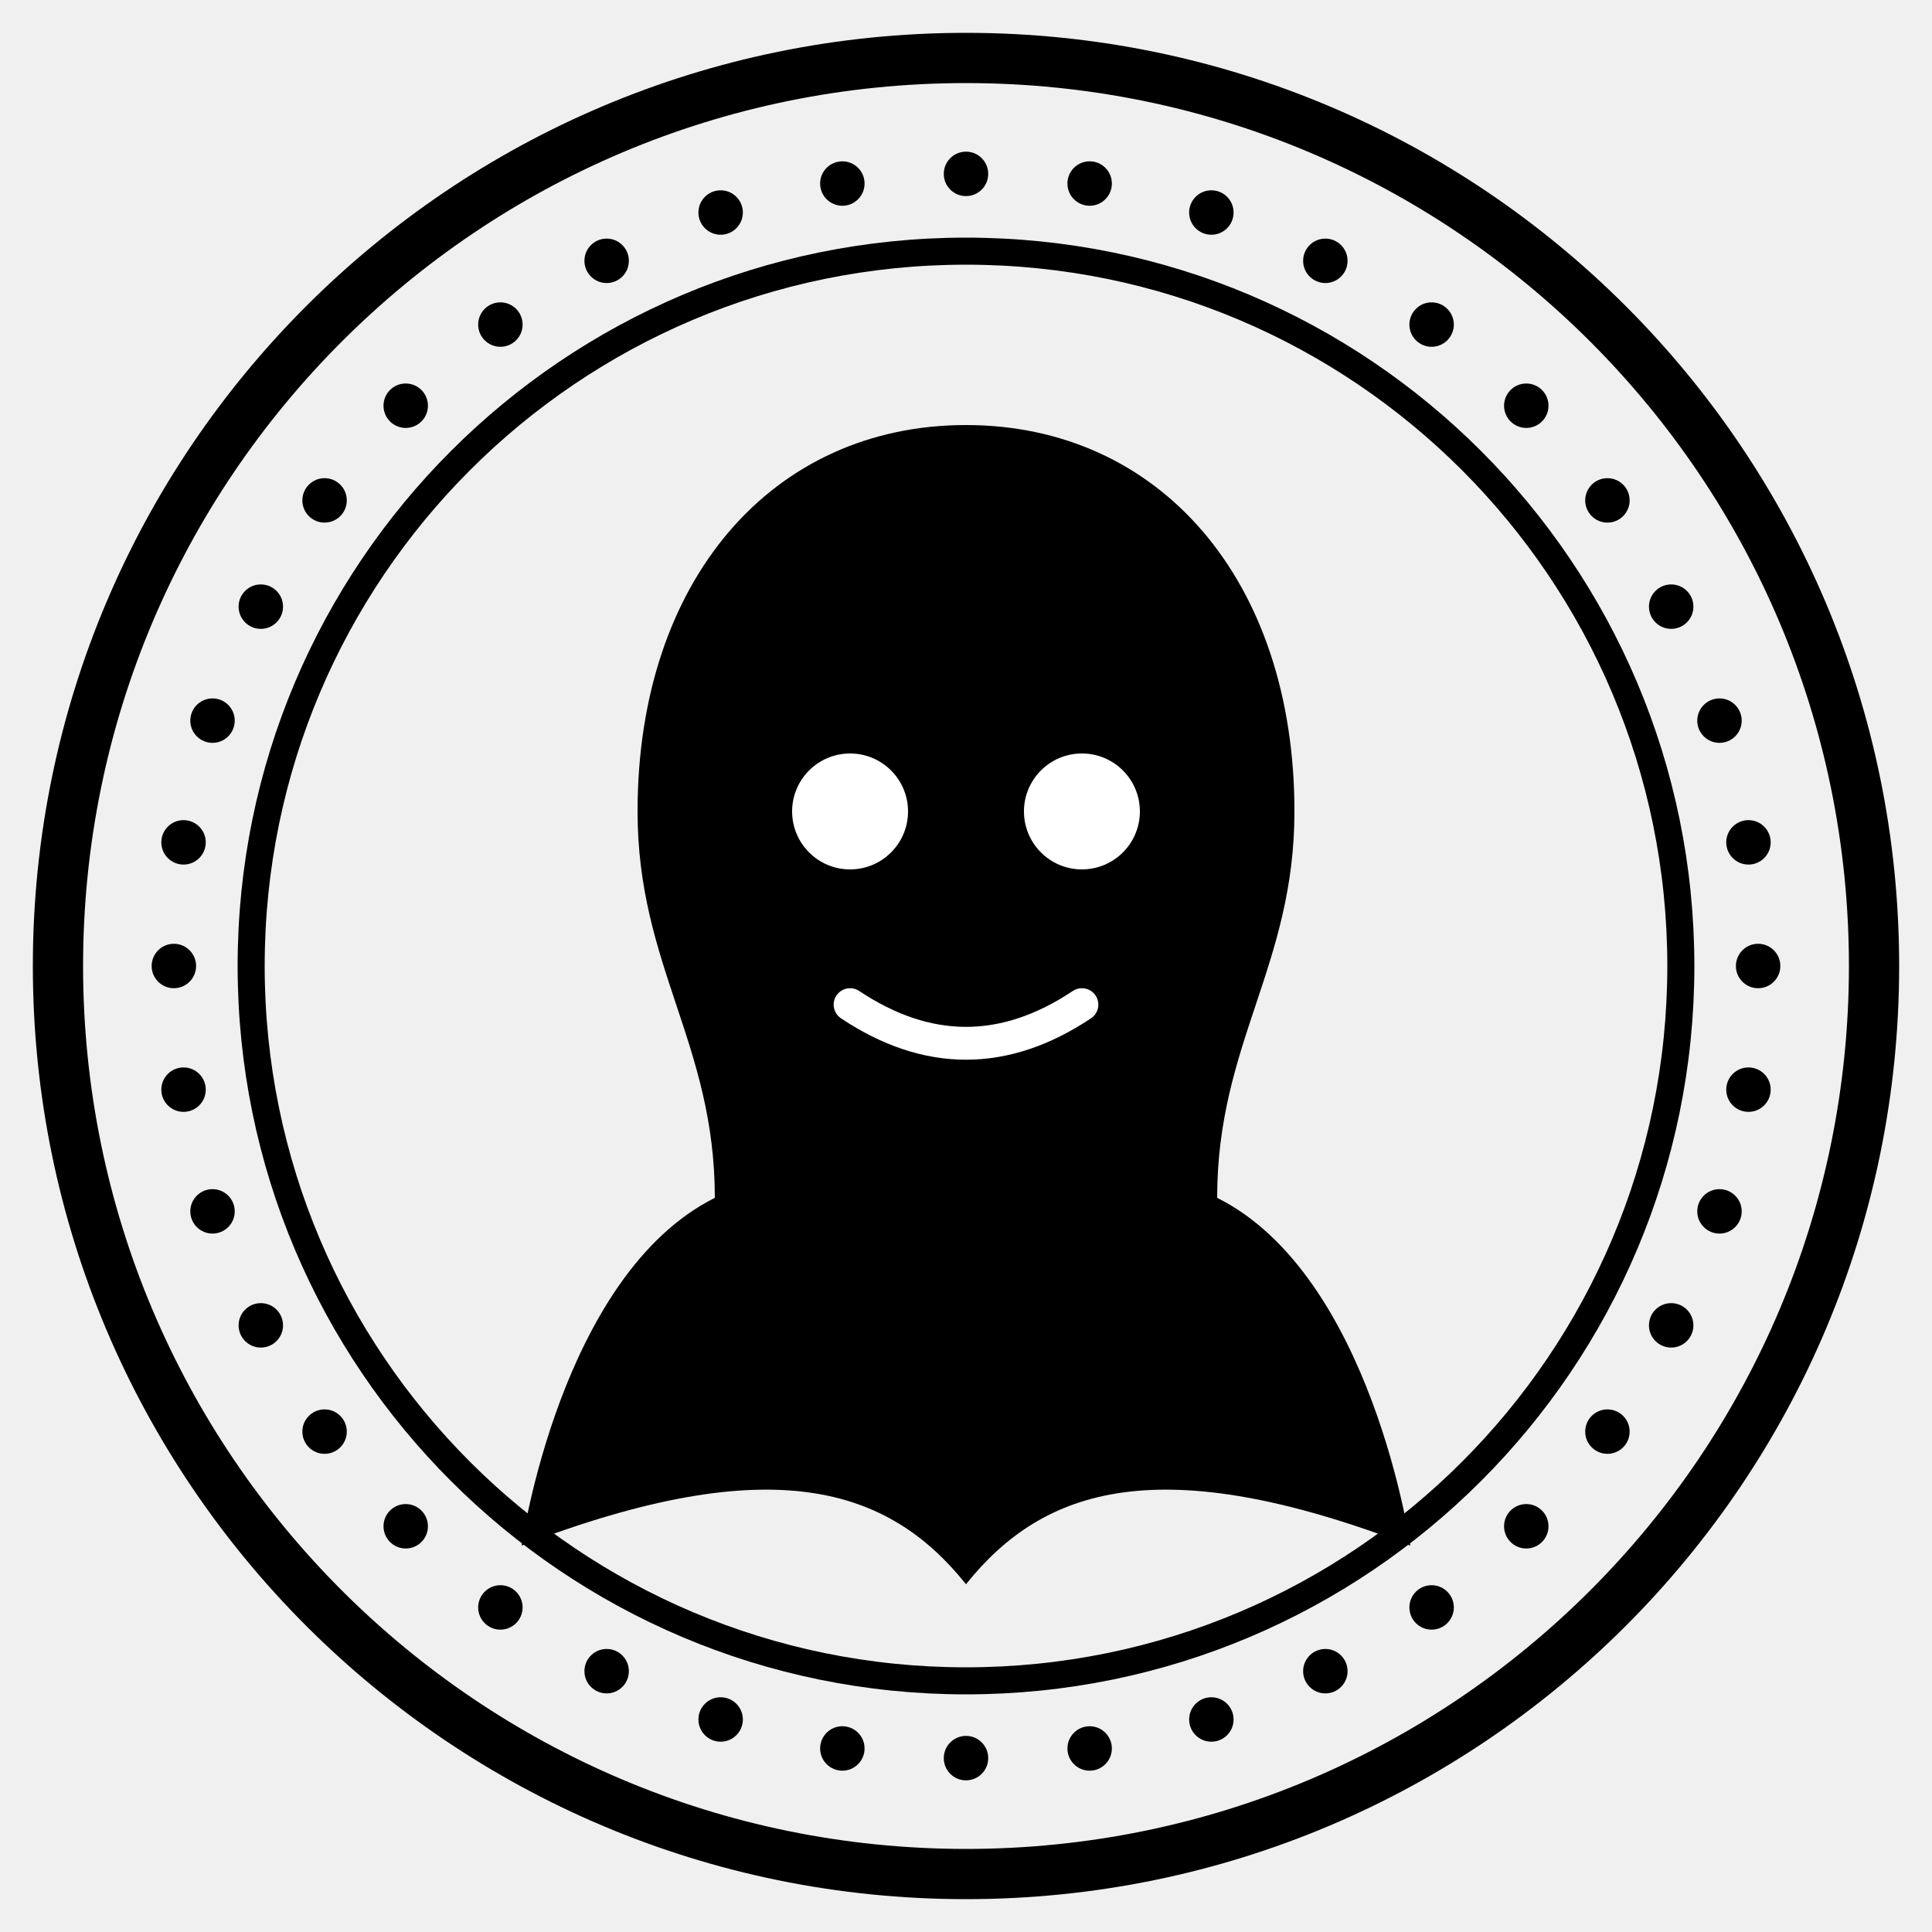
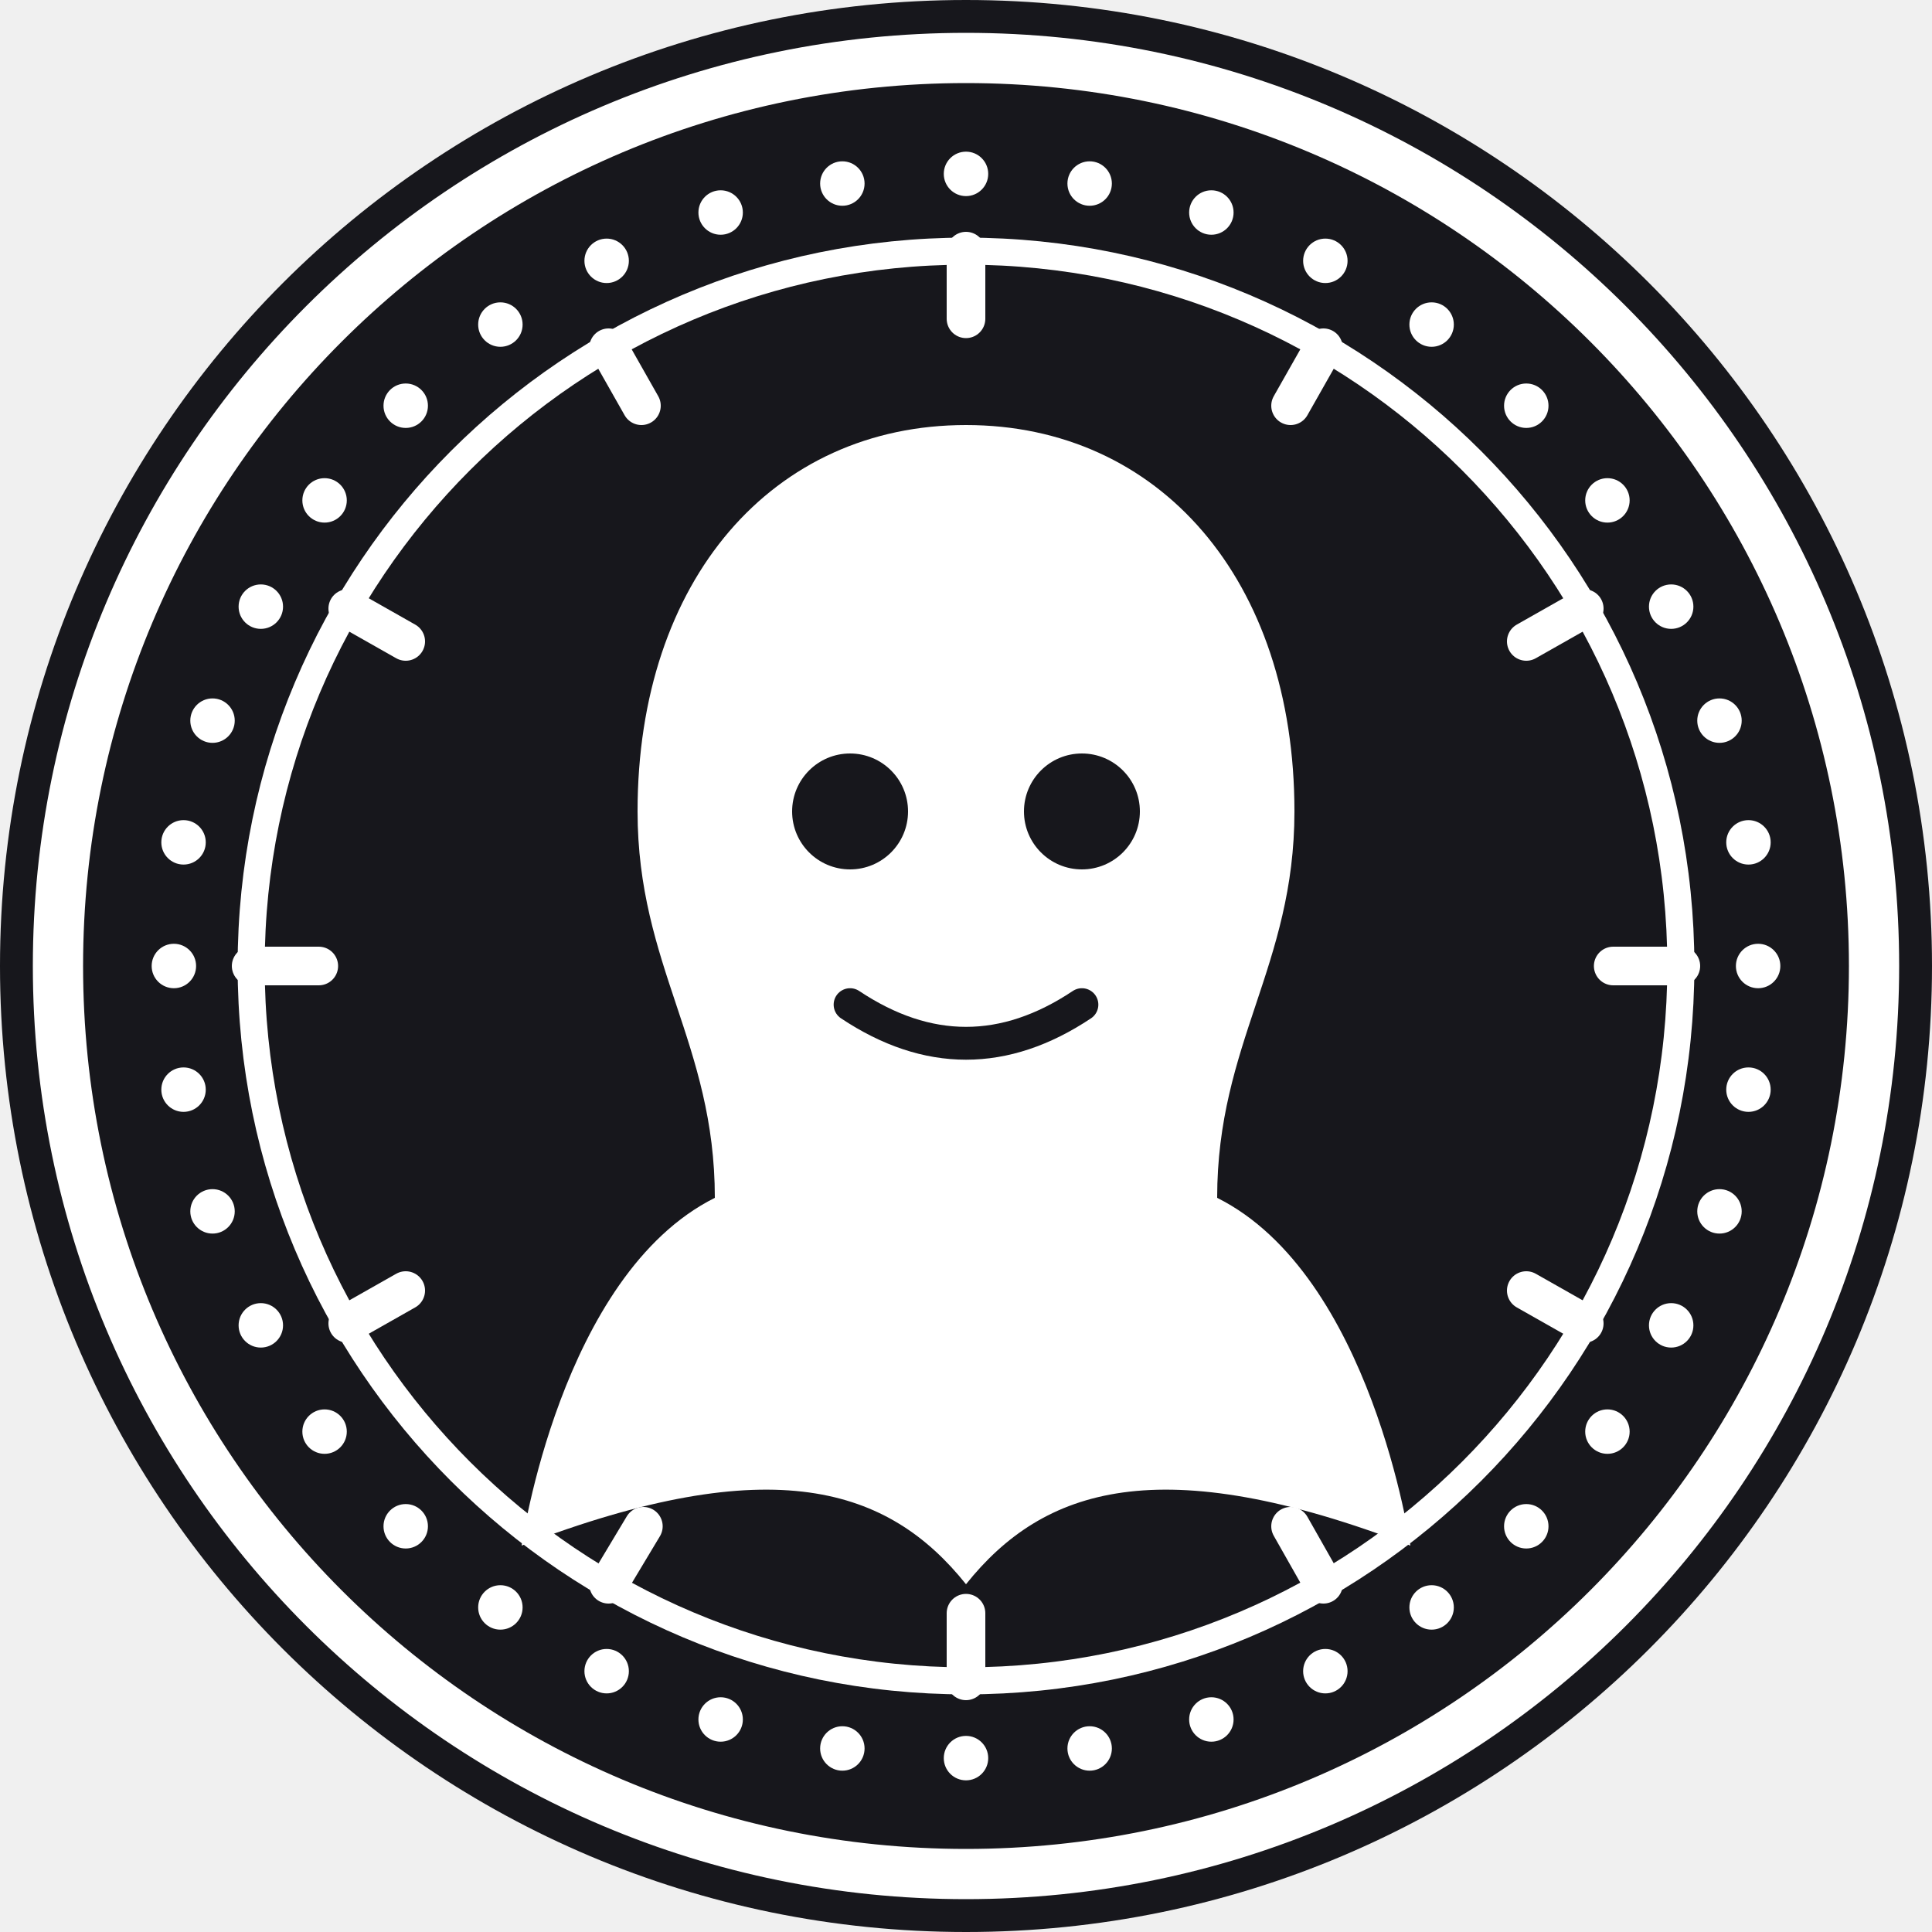
<svg xmlns="http://www.w3.org/2000/svg" viewBox="0 0 100 100" width="100" height="100">
-   <circle cx="50" cy="50" r="47" fill="none" stroke="currentColor" stroke-width="2.6" />
-   <circle cx="91.0" cy="50.0" r="1.15" fill="currentColor" />
-   <circle cx="90.5" cy="56.4" r="1.15" fill="currentColor" />
-   <circle cx="89.0" cy="62.7" r="1.15" fill="currentColor" />
-   <circle cx="86.5" cy="68.6" r="1.15" fill="currentColor" />
-   <circle cx="83.2" cy="74.1" r="1.15" fill="currentColor" />
-   <circle cx="79.0" cy="79.0" r="1.15" fill="currentColor" />
-   <circle cx="74.1" cy="83.2" r="1.15" fill="currentColor" />
-   <circle cx="68.6" cy="86.5" r="1.15" fill="currentColor" />
-   <circle cx="62.7" cy="89.0" r="1.15" fill="currentColor" />
-   <circle cx="56.4" cy="90.5" r="1.15" fill="currentColor" />
-   <circle cx="50.0" cy="91.0" r="1.15" fill="currentColor" />
-   <circle cx="43.6" cy="90.5" r="1.15" fill="currentColor" />
-   <circle cx="37.3" cy="89.0" r="1.15" fill="currentColor" />
-   <circle cx="31.4" cy="86.5" r="1.15" fill="currentColor" />
-   <circle cx="25.9" cy="83.2" r="1.15" fill="currentColor" />
-   <circle cx="21.0" cy="79.0" r="1.15" fill="currentColor" />
-   <circle cx="16.8" cy="74.1" r="1.15" fill="currentColor" />
-   <circle cx="13.5" cy="68.6" r="1.15" fill="currentColor" />
-   <circle cx="11.0" cy="62.7" r="1.15" fill="currentColor" />
-   <circle cx="9.5" cy="56.4" r="1.15" fill="currentColor" />
-   <circle cx="9.0" cy="50.0" r="1.15" fill="currentColor" />
-   <circle cx="9.5" cy="43.6" r="1.15" fill="currentColor" />
-   <circle cx="11.0" cy="37.3" r="1.15" fill="currentColor" />
-   <circle cx="13.5" cy="31.4" r="1.15" fill="currentColor" />
-   <circle cx="16.8" cy="25.9" r="1.15" fill="currentColor" />
-   <circle cx="21.0" cy="21.0" r="1.15" fill="currentColor" />
-   <circle cx="25.9" cy="16.8" r="1.15" fill="currentColor" />
-   <circle cx="31.4" cy="13.5" r="1.15" fill="currentColor" />
-   <circle cx="37.3" cy="11.0" r="1.15" fill="currentColor" />
-   <circle cx="43.6" cy="9.5" r="1.15" fill="currentColor" />
-   <circle cx="50.0" cy="9.0" r="1.15" fill="currentColor" />
-   <circle cx="56.4" cy="9.5" r="1.15" fill="currentColor" />
-   <circle cx="62.7" cy="11.0" r="1.15" fill="currentColor" />
-   <circle cx="68.6" cy="13.5" r="1.15" fill="currentColor" />
-   <circle cx="74.1" cy="16.8" r="1.15" fill="currentColor" />
-   <circle cx="79.0" cy="21.0" r="1.15" fill="currentColor" />
-   <circle cx="83.2" cy="25.9" r="1.15" fill="currentColor" />
-   <circle cx="86.5" cy="31.4" r="1.15" fill="currentColor" />
-   <circle cx="89.0" cy="37.3" r="1.15" fill="currentColor" />
-   <circle cx="90.5" cy="43.6" r="1.15" fill="currentColor" />
-   <circle cx="50" cy="50" r="37" fill="none" stroke="currentColor" stroke-width="1.4" />
-   <path d="M50 22 C40 22 33 30 33 42 C33 50 37 54 37 62 C29 66 27 80 27 80 C40 75 46 77 50 82 C54 77 60 75 73 80 C73 80 71 66 63 62 C63 54 67 50 67 42 C67 30 60 22 50 22 Z" fill="currentColor" />
+   <circle cx="50" cy="50" r="50" fill="#17171c" />
+   <circle cx="50" cy="50" r="47" fill="none" stroke="#fff" stroke-width="2.6" />
+   <circle cx="91.0" cy="50.0" r="1.15" fill="#fff" />
+   <circle cx="90.5" cy="56.4" r="1.15" fill="#fff" />
+   <circle cx="89.0" cy="62.7" r="1.15" fill="#fff" />
+   <circle cx="86.5" cy="68.6" r="1.15" fill="#fff" />
+   <circle cx="83.2" cy="74.1" r="1.15" fill="#fff" />
+   <circle cx="79.0" cy="79.0" r="1.15" fill="#fff" />
+   <circle cx="74.1" cy="83.2" r="1.15" fill="#fff" />
+   <circle cx="68.6" cy="86.5" r="1.15" fill="#fff" />
+   <circle cx="62.7" cy="89.0" r="1.15" fill="#fff" />
+   <circle cx="56.4" cy="90.5" r="1.15" fill="#fff" />
+   <circle cx="50.0" cy="91.0" r="1.15" fill="#fff" />
+   <circle cx="43.6" cy="90.5" r="1.15" fill="#fff" />
+   <circle cx="37.3" cy="89.0" r="1.15" fill="#fff" />
+   <circle cx="31.4" cy="86.5" r="1.15" fill="#fff" />
+   <circle cx="25.9" cy="83.2" r="1.15" fill="#fff" />
+   <circle cx="21.0" cy="79.0" r="1.15" fill="#fff" />
+   <circle cx="16.8" cy="74.1" r="1.15" fill="#fff" />
+   <circle cx="13.5" cy="68.6" r="1.15" fill="#fff" />
+   <circle cx="11.0" cy="62.7" r="1.15" fill="#fff" />
+   <circle cx="9.5" cy="56.4" r="1.15" fill="#fff" />
+   <circle cx="9.0" cy="50.0" r="1.15" fill="#fff" />
+   <circle cx="9.5" cy="43.6" r="1.15" fill="#fff" />
+   <circle cx="11.0" cy="37.3" r="1.15" fill="#fff" />
+   <circle cx="13.5" cy="31.4" r="1.15" fill="#fff" />
+   <circle cx="16.8" cy="25.9" r="1.15" fill="#fff" />
+   <circle cx="21.0" cy="21.0" r="1.15" fill="#fff" />
+   <circle cx="25.9" cy="16.8" r="1.15" fill="#fff" />
+   <circle cx="31.4" cy="13.5" r="1.15" fill="#fff" />
+   <circle cx="37.3" cy="11.0" r="1.15" fill="#fff" />
+   <circle cx="43.6" cy="9.5" r="1.15" fill="#fff" />
+   <circle cx="50.0" cy="9.0" r="1.15" fill="#fff" />
+   <circle cx="56.4" cy="9.5" r="1.15" fill="#fff" />
+   <circle cx="62.7" cy="11.0" r="1.15" fill="#fff" />
+   <circle cx="68.6" cy="13.5" r="1.15" fill="#fff" />
+   <circle cx="74.1" cy="16.8" r="1.15" fill="#fff" />
+   <circle cx="79.0" cy="21.0" r="1.15" fill="#fff" />
+   <circle cx="83.2" cy="25.9" r="1.15" fill="#fff" />
+   <circle cx="86.5" cy="31.4" r="1.15" fill="#fff" />
+   <circle cx="89.0" cy="37.3" r="1.15" fill="#fff" />
+   <circle cx="90.5" cy="43.6" r="1.15" fill="#fff" />
+   <circle cx="50" cy="50" r="37" fill="none" stroke="#fff" stroke-width="1.4" />
+   <path d="M50 22 C40 22 33 30 33 42 C33 50 37 54 37 62 C29 66 27 80 27 80 C40 75 46 77 50 82 C54 77 60 75 73 80 C73 80 71 66 63 62 C63 54 67 50 67 42 C67 30 60 22 50 22 Z" fill="#fff" />
  <path d="M50 22 C40 22 33 30 33 42 C33 50 37 54 37 62 C29 66 27 80 27 80 C40 75 46 77 50 82 Z" fill="none" />
-   <circle cx="44" cy="42" r="3" fill="#fff" />
-   <circle cx="56" cy="42" r="3" fill="#fff" />
-   <path d="M44 52 q6 4 12 0" fill="none" stroke="#fff" stroke-width="1.7" stroke-linecap="round" stroke-linejoin="round" />
+   <circle cx="44" cy="42" r="3" fill="#17171c" />
+   <circle cx="56" cy="42" r="3" fill="#17171c" />
+   <path d="M44 52 q6 4 12 0" fill="none" stroke="#17171c" stroke-width="1.7" stroke-linecap="round" stroke-linejoin="round" />
+   <g stroke="#fff" stroke-width="2.0" stroke-linecap="round">
+     <line x1="83.5" y1="50.0" x2="87.0" y2="50.0" />
+     <line x1="79.0" y1="66.8" x2="82.0" y2="68.5" />
+     <line x1="66.8" y1="79.0" x2="68.5" y2="82.0" />
+     <line x1="50.0" y1="83.5" x2="50.0" y2="87.0" />
+     <line x1="33.3" y1="79.0" x2="31.5" y2="82.0" />
+     <line x1="21.0" y1="66.8" x2="18.0" y2="68.5" />
+     <line x1="16.5" y1="50.0" x2="13.0" y2="50.0" />
+     <line x1="21.0" y1="33.2" x2="18.0" y2="31.5" />
+     <line x1="33.2" y1="21.0" x2="31.5" y2="18.0" />
+     <line x1="50.0" y1="16.5" x2="50.0" y2="13.0" />
+     <line x1="66.8" y1="21.0" x2="68.5" y2="18.0" />
+     <line x1="79.0" y1="33.2" x2="82.0" y2="31.5" />
+   </g>
</svg>
